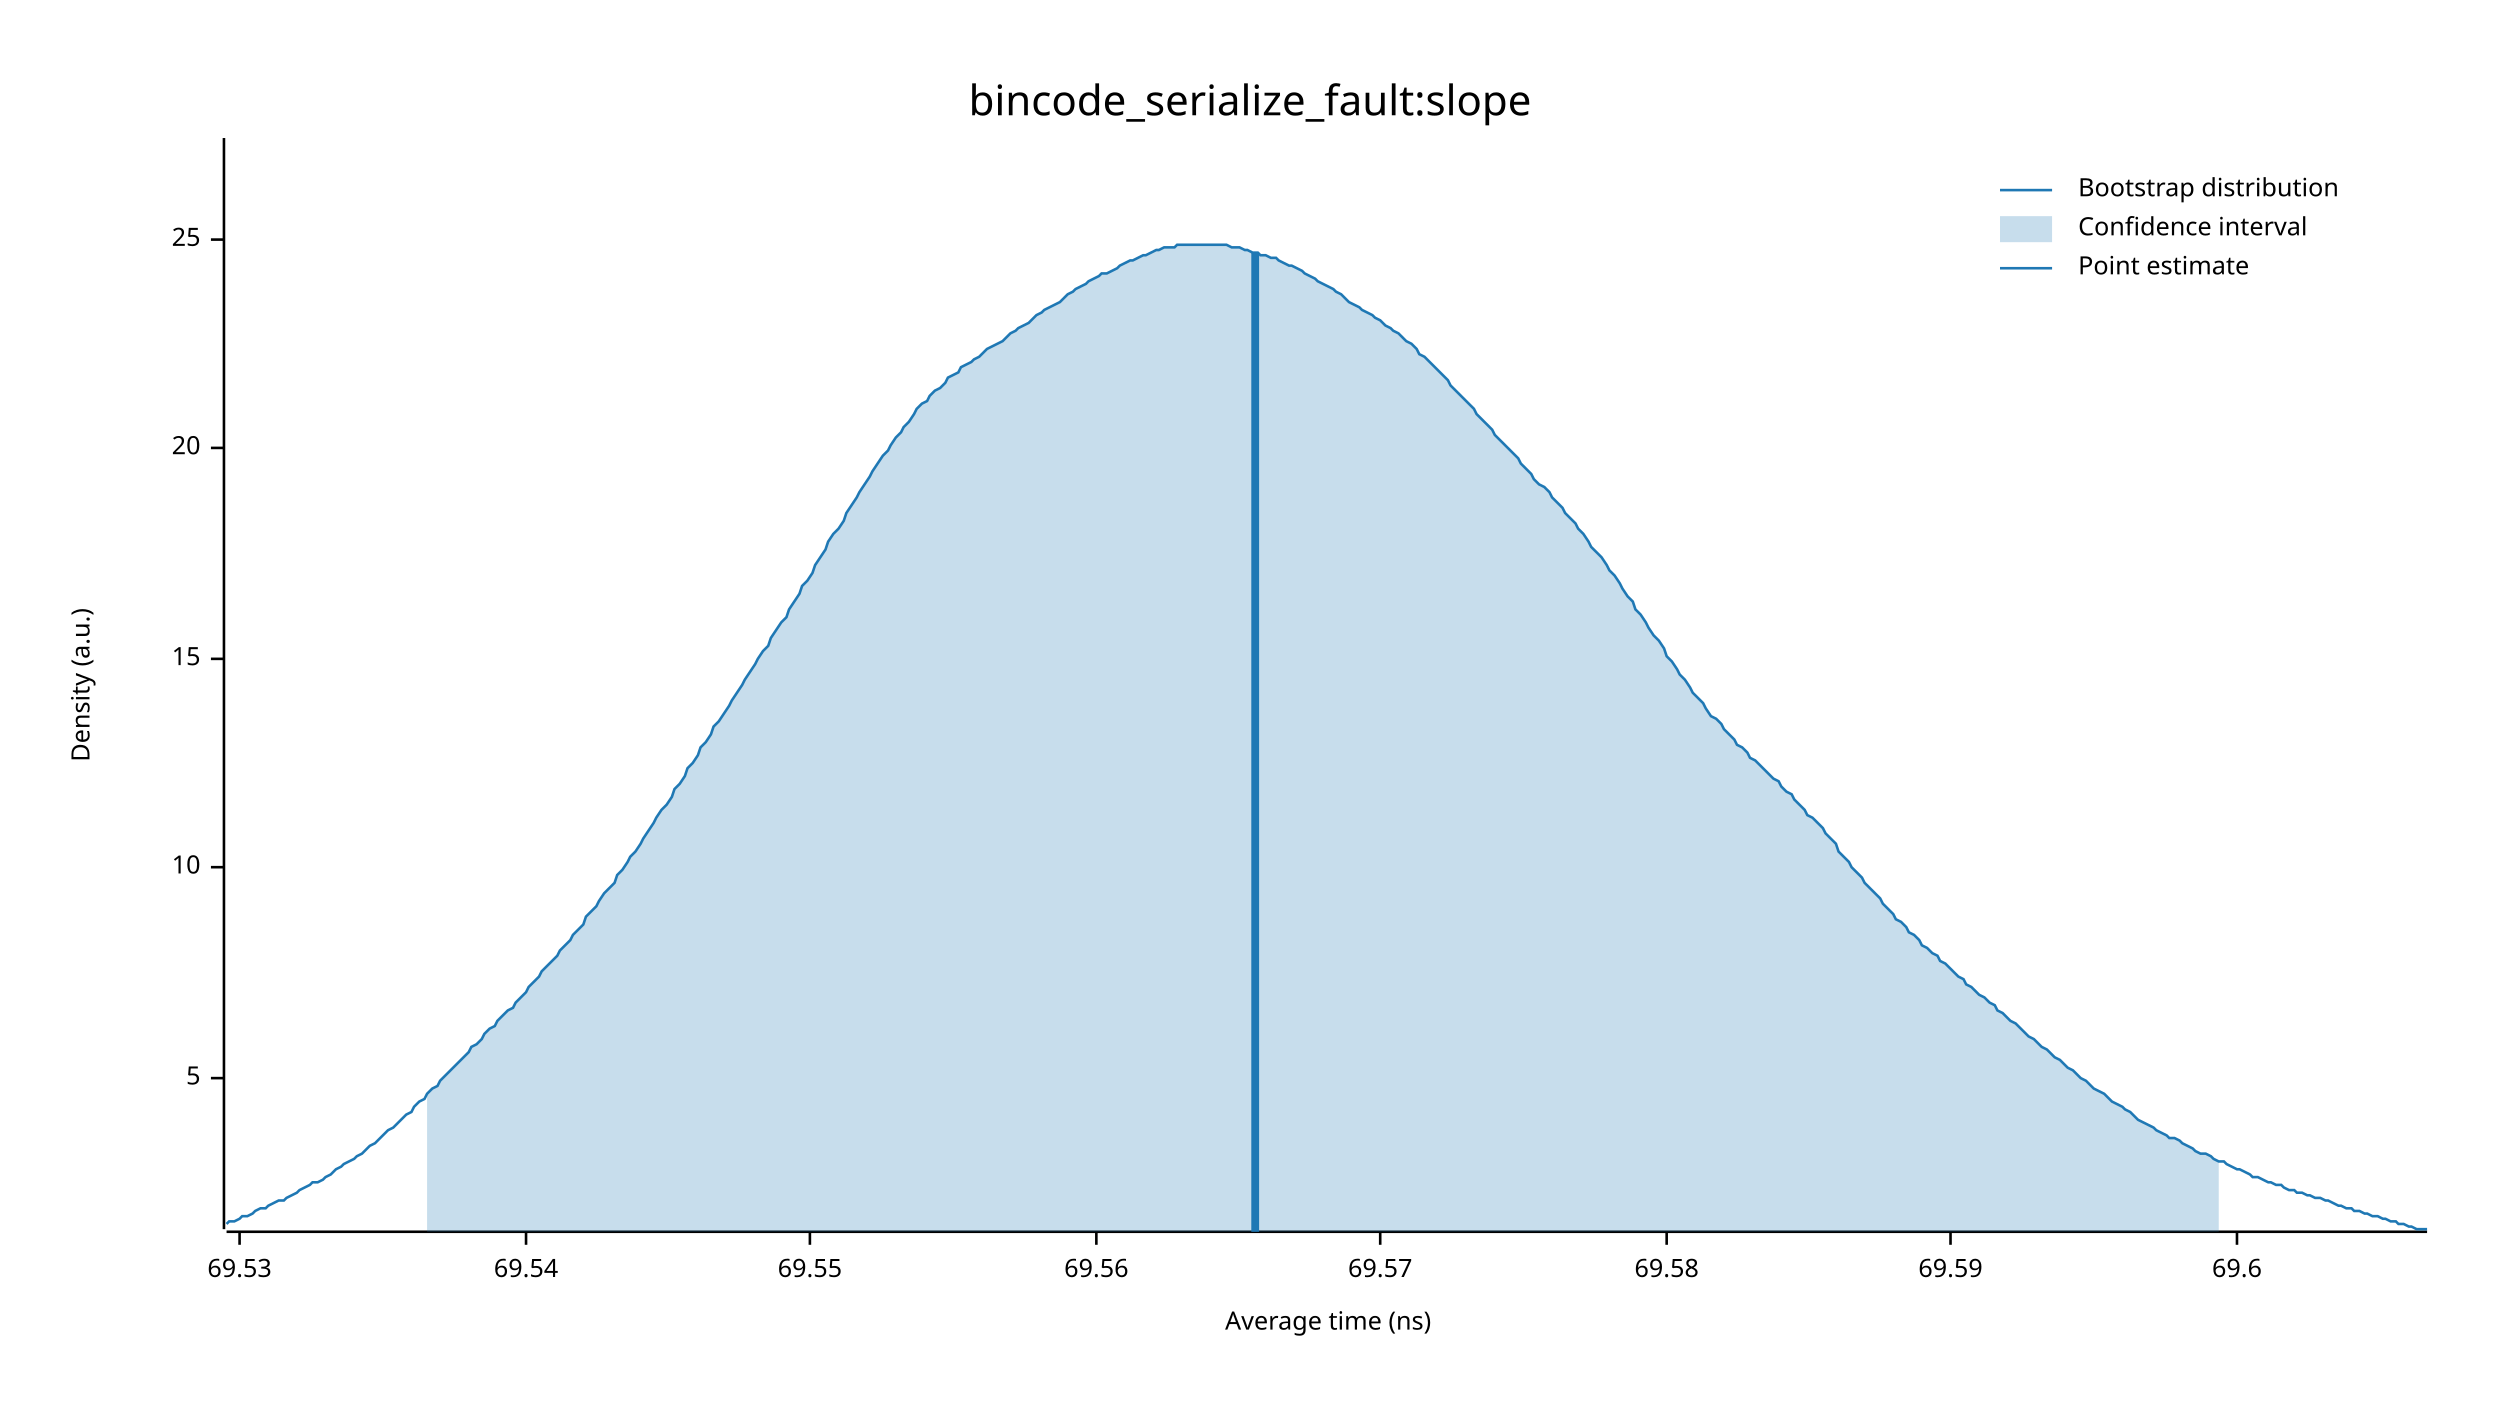
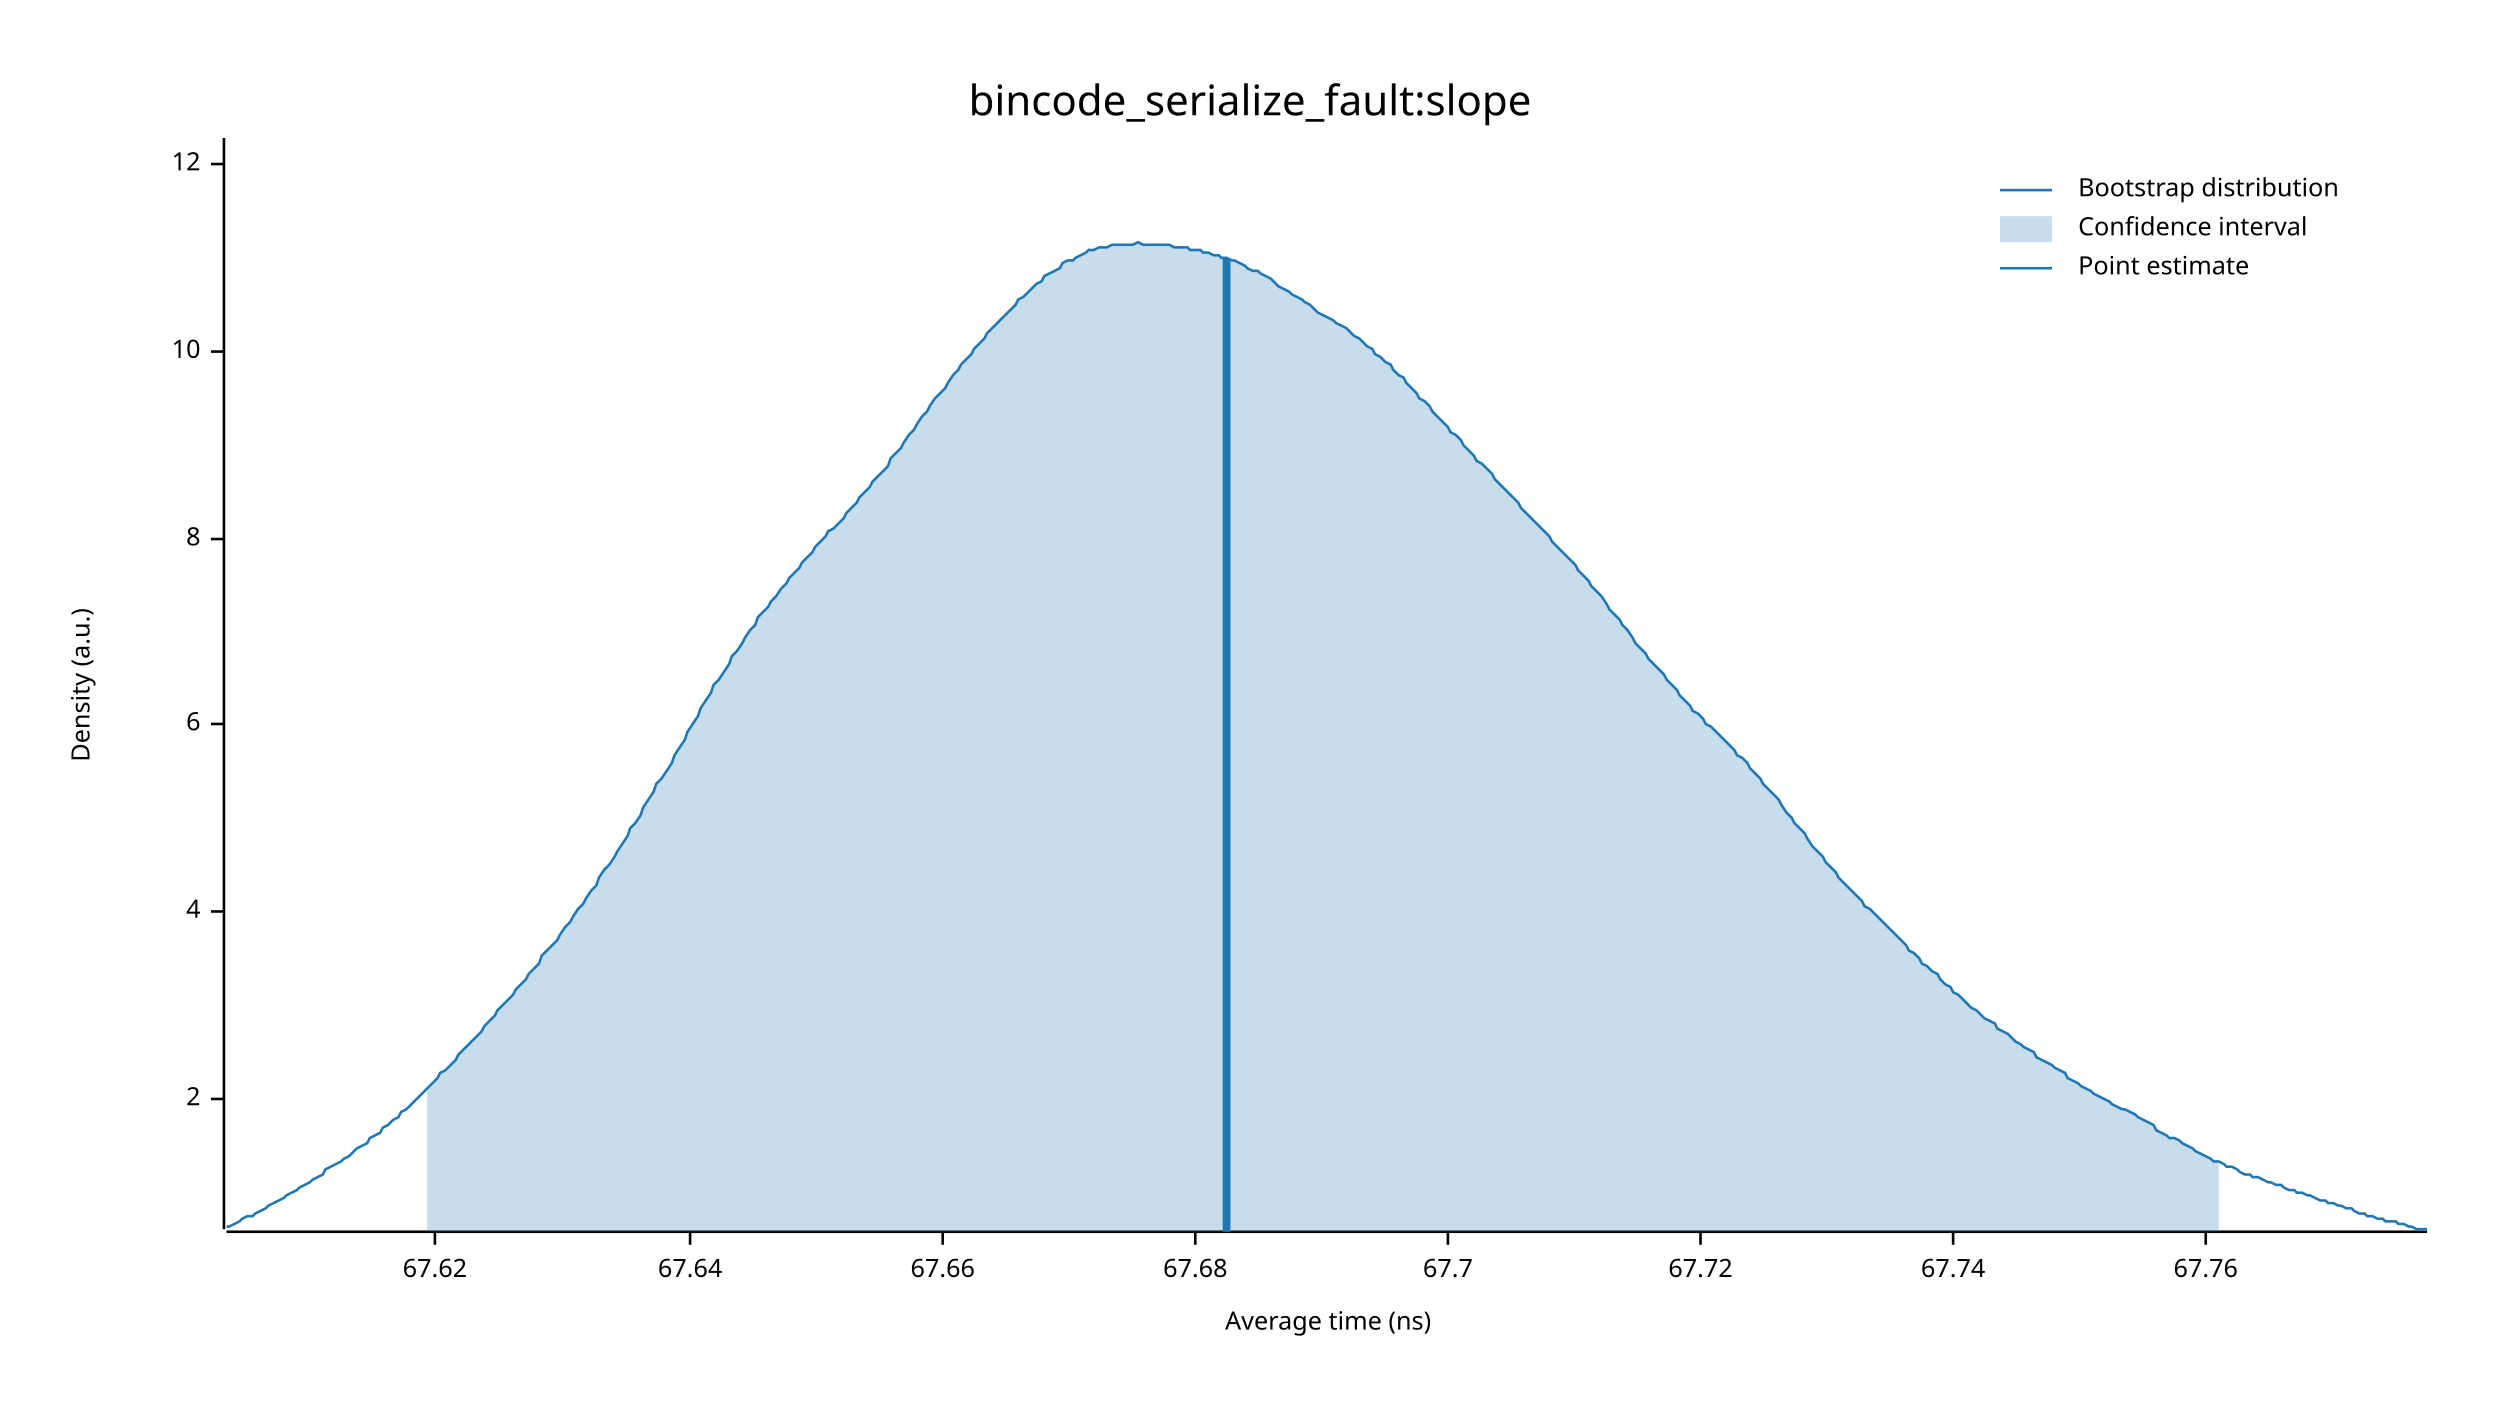
<svg xmlns="http://www.w3.org/2000/svg" width="960" height="540" viewBox="0 0 960 540">
  <text x="480" y="32" dy="0.76em" text-anchor="middle" font-family="sans-serif" font-size="16.129" opacity="1" fill="#000000">
bincode_serialize_fault:slope
</text>
  <text x="27" y="263" dy="0.76em" text-anchor="middle" font-family="sans-serif" font-size="9.677" opacity="1" fill="#000000" transform="rotate(270, 27, 263)">
Density (a.u.)
</text>
  <text x="510" y="513" dy="-0.5ex" text-anchor="middle" font-family="sans-serif" font-size="9.677" opacity="1" fill="#000000">
Average time (ns)
</text>
  <polyline fill="none" opacity="1" stroke="#000000" stroke-width="1" points="86,53 86,472 " />
-   <text x="77" y="414" dy="0.5ex" text-anchor="end" font-family="sans-serif" font-size="9.677" opacity="1" fill="#000000">
- 5
+   <text x="77" y="422" dy="0.5ex" text-anchor="end" font-family="sans-serif" font-size="9.677" opacity="1" fill="#000000">
+ 2
</text>
-   <polyline fill="none" opacity="1" stroke="#000000" stroke-width="1" points="81,414 86,414 " />
-   <text x="77" y="333" dy="0.5ex" text-anchor="end" font-family="sans-serif" font-size="9.677" opacity="1" fill="#000000">
+   <polyline fill="none" opacity="1" stroke="#000000" stroke-width="1" points="81,422 86,422 " />
+   <text x="77" y="350" dy="0.5ex" text-anchor="end" font-family="sans-serif" font-size="9.677" opacity="1" fill="#000000">
+ 4
+ </text>
+   <polyline fill="none" opacity="1" stroke="#000000" stroke-width="1" points="81,350 86,350 " />
+   <text x="77" y="278" dy="0.5ex" text-anchor="end" font-family="sans-serif" font-size="9.677" opacity="1" fill="#000000">
+ 6
+ </text>
+   <polyline fill="none" opacity="1" stroke="#000000" stroke-width="1" points="81,278 86,278 " />
+   <text x="77" y="207" dy="0.5ex" text-anchor="end" font-family="sans-serif" font-size="9.677" opacity="1" fill="#000000">
+ 8
+ </text>
+   <polyline fill="none" opacity="1" stroke="#000000" stroke-width="1" points="81,207 86,207 " />
+   <text x="77" y="135" dy="0.5ex" text-anchor="end" font-family="sans-serif" font-size="9.677" opacity="1" fill="#000000">
10
</text>
-   <polyline fill="none" opacity="1" stroke="#000000" stroke-width="1" points="81,333 86,333 " />
-   <text x="77" y="253" dy="0.5ex" text-anchor="end" font-family="sans-serif" font-size="9.677" opacity="1" fill="#000000">
- 15
+   <polyline fill="none" opacity="1" stroke="#000000" stroke-width="1" points="81,135 86,135 " />
+   <text x="77" y="63" dy="0.5ex" text-anchor="end" font-family="sans-serif" font-size="9.677" opacity="1" fill="#000000">
+ 12
</text>
-   <polyline fill="none" opacity="1" stroke="#000000" stroke-width="1" points="81,253 86,253 " />
-   <text x="77" y="172" dy="0.5ex" text-anchor="end" font-family="sans-serif" font-size="9.677" opacity="1" fill="#000000">
- 20
+   <polyline fill="none" opacity="1" stroke="#000000" stroke-width="1" points="81,63 86,63 " />
+   <polyline fill="none" opacity="1" stroke="#000000" stroke-width="1" points="87,473 932,473 " />
+   <text x="167" y="483" dy="0.76em" text-anchor="middle" font-family="sans-serif" font-size="9.677" opacity="1" fill="#000000">
+ 67.62
</text>
-   <polyline fill="none" opacity="1" stroke="#000000" stroke-width="1" points="81,172 86,172 " />
-   <text x="77" y="92" dy="0.5ex" text-anchor="end" font-family="sans-serif" font-size="9.677" opacity="1" fill="#000000">
- 25
+   <polyline fill="none" opacity="1" stroke="#000000" stroke-width="1" points="167,473 167,478 " />
+   <text x="265" y="483" dy="0.76em" text-anchor="middle" font-family="sans-serif" font-size="9.677" opacity="1" fill="#000000">
+ 67.64
</text>
-   <polyline fill="none" opacity="1" stroke="#000000" stroke-width="1" points="81,92 86,92 " />
-   <polyline fill="none" opacity="1" stroke="#000000" stroke-width="1" points="87,473 932,473 " />
-   <text x="92" y="483" dy="0.76em" text-anchor="middle" font-family="sans-serif" font-size="9.677" opacity="1" fill="#000000">
- 69.53
+   <polyline fill="none" opacity="1" stroke="#000000" stroke-width="1" points="265,473 265,478 " />
+   <text x="362" y="483" dy="0.76em" text-anchor="middle" font-family="sans-serif" font-size="9.677" opacity="1" fill="#000000">
+ 67.66
</text>
-   <polyline fill="none" opacity="1" stroke="#000000" stroke-width="1" points="92,473 92,478 " />
-   <text x="202" y="483" dy="0.76em" text-anchor="middle" font-family="sans-serif" font-size="9.677" opacity="1" fill="#000000">
- 69.54
+   <polyline fill="none" opacity="1" stroke="#000000" stroke-width="1" points="362,473 362,478 " />
+   <text x="459" y="483" dy="0.76em" text-anchor="middle" font-family="sans-serif" font-size="9.677" opacity="1" fill="#000000">
+ 67.68
</text>
-   <polyline fill="none" opacity="1" stroke="#000000" stroke-width="1" points="202,473 202,478 " />
-   <text x="311" y="483" dy="0.76em" text-anchor="middle" font-family="sans-serif" font-size="9.677" opacity="1" fill="#000000">
- 69.55
+   <polyline fill="none" opacity="1" stroke="#000000" stroke-width="1" points="459,473 459,478 " />
+   <text x="556" y="483" dy="0.76em" text-anchor="middle" font-family="sans-serif" font-size="9.677" opacity="1" fill="#000000">
+ 67.7
</text>
-   <polyline fill="none" opacity="1" stroke="#000000" stroke-width="1" points="311,473 311,478 " />
-   <text x="421" y="483" dy="0.76em" text-anchor="middle" font-family="sans-serif" font-size="9.677" opacity="1" fill="#000000">
- 69.56
+   <polyline fill="none" opacity="1" stroke="#000000" stroke-width="1" points="556,473 556,478 " />
+   <text x="653" y="483" dy="0.76em" text-anchor="middle" font-family="sans-serif" font-size="9.677" opacity="1" fill="#000000">
+ 67.72
</text>
-   <polyline fill="none" opacity="1" stroke="#000000" stroke-width="1" points="421,473 421,478 " />
-   <text x="530" y="483" dy="0.76em" text-anchor="middle" font-family="sans-serif" font-size="9.677" opacity="1" fill="#000000">
- 69.57
+   <polyline fill="none" opacity="1" stroke="#000000" stroke-width="1" points="653,473 653,478 " />
+   <text x="750" y="483" dy="0.76em" text-anchor="middle" font-family="sans-serif" font-size="9.677" opacity="1" fill="#000000">
+ 67.74
</text>
-   <polyline fill="none" opacity="1" stroke="#000000" stroke-width="1" points="530,473 530,478 " />
-   <text x="640" y="483" dy="0.76em" text-anchor="middle" font-family="sans-serif" font-size="9.677" opacity="1" fill="#000000">
- 69.58
+   <polyline fill="none" opacity="1" stroke="#000000" stroke-width="1" points="750,473 750,478 " />
+   <text x="847" y="483" dy="0.76em" text-anchor="middle" font-family="sans-serif" font-size="9.677" opacity="1" fill="#000000">
+ 67.76
</text>
-   <polyline fill="none" opacity="1" stroke="#000000" stroke-width="1" points="640,473 640,478 " />
-   <text x="749" y="483" dy="0.76em" text-anchor="middle" font-family="sans-serif" font-size="9.677" opacity="1" fill="#000000">
- 69.59
- </text>
-   <polyline fill="none" opacity="1" stroke="#000000" stroke-width="1" points="749,473 749,478 " />
-   <text x="859" y="483" dy="0.76em" text-anchor="middle" font-family="sans-serif" font-size="9.677" opacity="1" fill="#000000">
- 69.6
- </text>
-   <polyline fill="none" opacity="1" stroke="#000000" stroke-width="1" points="859,473 859,478 " />
-   <polyline fill="none" opacity="1" stroke="#1F78B4" stroke-width="1" points="87,470 88,469 90,469 92,468 93,467 95,467 97,466 98,465 100,464 102,464 103,463 105,462 107,461 109,461 110,460 112,459 114,458 115,457 117,456 119,455 120,454 122,454 124,453 125,452 127,451 129,449 131,448 132,447 134,446 136,445 137,444 139,443 141,441 142,440 144,439 146,437 147,436 149,434 151,433 153,431 154,430 156,428 158,427 159,425 161,423 163,422 164,420 166,418 168,417 169,415 171,413 173,411 175,409 176,408 178,406 180,404 181,402 183,401 185,399 186,397 188,395 190,394 191,392 193,390 195,388 197,387 198,385 200,383 202,381 203,379 205,377 207,375 208,373 210,371 212,369 214,367 215,365 217,363 219,361 220,359 222,357 224,355 225,352 227,350 229,348 230,346 232,343 234,341 236,339 237,336 239,334 241,331 242,329 244,327 246,324 247,322 249,319 251,316 252,314 254,311 256,309 258,306 259,303 261,301 263,298 264,295 266,293 268,290 269,287 271,285 273,282 274,279 276,277 278,274 280,271 281,269 283,266 285,263 286,261 288,258 290,255 291,253 293,250 295,248 296,245 298,242 300,239 302,237 303,234 305,231 307,228 308,225 310,223 312,220 313,217 315,214 317,211 318,208 320,205 322,203 324,200 325,197 327,194 329,191 330,189 332,186 334,183 335,181 337,178 339,175 341,173 342,171 344,168 346,166 347,164 349,162 351,159 352,157 354,155 356,154 357,152 359,150 361,149 363,147 364,145 366,144 368,143 369,141 371,140 373,139 374,138 376,137 378,135 379,134 381,133 383,132 385,131 386,130 388,128 390,127 391,126 393,125 395,124 396,123 398,121 400,120 401,119 403,118 405,117 407,116 408,115 410,113 412,112 413,111 415,110 417,109 418,108 420,107 422,106 423,105 425,105 427,104 429,103 430,102 432,101 434,100 435,100 437,99 439,98 440,98 442,97 444,96 445,96 447,95 449,95 451,95 452,94 454,94 456,94 457,94 459,94 461,94 462,94 464,94 466,94 468,94 469,94 471,94 473,95 474,95 476,95 478,96 479,96 481,97 483,97 484,98 486,98 488,99 490,99 491,100 493,101 495,102 496,102 498,103 500,104 501,105 503,106 505,107 506,108 508,109 510,110 512,111 513,112 515,113 517,115 518,116 520,117 522,118 523,119 525,120 527,121 528,122 530,123 532,125 534,126 535,127 537,128 539,130 540,131 542,132 544,134 545,136 547,137 549,139 550,140 552,142 554,144 556,146 557,148 559,150 561,152 562,153 564,155 566,157 567,159 569,161 571,163 573,165 574,167 576,169 578,171 579,172 581,174 583,176 584,178 586,180 588,182 589,184 591,186 593,187 595,189 596,191 598,193 600,195 601,197 603,199 605,201 606,203 608,205 610,208 611,210 613,212 615,214 617,217 618,219 620,221 622,224 623,226 625,229 627,231 628,234 630,236 632,239 633,241 635,244 637,246 639,249 640,252 642,254 644,257 645,259 647,261 649,264 650,266 652,268 654,270 655,272 657,275 659,276 661,278 662,280 664,282 666,284 667,286 669,287 671,289 672,291 674,292 676,294 677,295 679,297 681,299 683,300 684,302 686,304 688,305 689,307 691,309 693,311 694,313 696,314 698,316 700,318 701,320 703,322 705,324 706,327 708,329 710,331 711,333 713,335 715,337 716,339 718,341 720,343 722,345 723,347 725,349 727,351 728,353 730,354 732,356 733,358 735,359 737,361 738,363 740,364 742,366 744,367 745,369 747,370 749,372 750,373 752,375 754,376 755,378 757,379 759,381 760,382 762,383 764,385 766,386 767,388 769,389 771,391 772,392 774,393 776,395 777,396 779,398 781,399 782,400 784,402 786,403 788,405 789,406 791,407 793,409 794,410 796,411 798,413 799,414 801,415 803,417 804,418 806,419 808,420 810,422 811,423 813,424 815,425 816,426 818,427 820,429 821,430 823,431 825,432 827,433 828,434 830,435 832,436 833,437 835,437 837,438 838,439 840,440 842,441 843,442 845,443 847,443 849,444 850,445 852,446 854,446 855,447 857,448 859,449 860,449 862,450 864,451 865,452 867,452 869,453 871,454 872,454 874,455 876,455 877,456 879,457 881,457 882,458 884,458 886,459 887,459 889,460 891,460 893,461 894,461 896,462 898,463 899,463 901,464 903,464 904,465 906,465 908,466 909,466 911,467 913,467 915,468 916,468 918,469 920,469 921,470 923,470 925,471 926,471 928,472 930,472 932,472 " />
-   <polygon opacity="0.25" fill="#1F78B4" points="164,420 166,418 168,417 169,415 171,413 173,411 175,409 176,408 178,406 180,404 181,402 183,401 185,399 186,397 188,395 190,394 191,392 193,390 195,388 197,387 198,385 200,383 202,381 203,379 205,377 207,375 208,373 210,371 212,369 214,367 215,365 217,363 219,361 220,359 222,357 224,355 225,352 227,350 229,348 230,346 232,343 234,341 236,339 237,336 239,334 241,331 242,329 244,327 246,324 247,322 249,319 251,316 252,314 254,311 256,309 258,306 259,303 261,301 263,298 264,295 266,293 268,290 269,287 271,285 273,282 274,279 276,277 278,274 280,271 281,269 283,266 285,263 286,261 288,258 290,255 291,253 293,250 295,248 296,245 298,242 300,239 302,237 303,234 305,231 307,228 308,225 310,223 312,220 313,217 315,214 317,211 318,208 320,205 322,203 324,200 325,197 327,194 329,191 330,189 332,186 334,183 335,181 337,178 339,175 341,173 342,171 344,168 346,166 347,164 349,162 351,159 352,157 354,155 356,154 357,152 359,150 361,149 363,147 364,145 366,144 368,143 369,141 371,140 373,139 374,138 376,137 378,135 379,134 381,133 383,132 385,131 386,130 388,128 390,127 391,126 393,125 395,124 396,123 398,121 400,120 401,119 403,118 405,117 407,116 408,115 410,113 412,112 413,111 415,110 417,109 418,108 420,107 422,106 423,105 425,105 427,104 429,103 430,102 432,101 434,100 435,100 437,99 439,98 440,98 442,97 444,96 445,96 447,95 449,95 451,95 452,94 454,94 456,94 457,94 459,94 461,94 462,94 464,94 466,94 468,94 469,94 471,94 473,95 474,95 476,95 478,96 479,96 481,97 483,97 484,98 486,98 488,99 490,99 491,100 493,101 495,102 496,102 498,103 500,104 501,105 503,106 505,107 506,108 508,109 510,110 512,111 513,112 515,113 517,115 518,116 520,117 522,118 523,119 525,120 527,121 528,122 530,123 532,125 534,126 535,127 537,128 539,130 540,131 542,132 544,134 545,136 547,137 549,139 550,140 552,142 554,144 556,146 557,148 559,150 561,152 562,153 564,155 566,157 567,159 569,161 571,163 573,165 574,167 576,169 578,171 579,172 581,174 583,176 584,178 586,180 588,182 589,184 591,186 593,187 595,189 596,191 598,193 600,195 601,197 603,199 605,201 606,203 608,205 610,208 611,210 613,212 615,214 617,217 618,219 620,221 622,224 623,226 625,229 627,231 628,234 630,236 632,239 633,241 635,244 637,246 639,249 640,252 642,254 644,257 645,259 647,261 649,264 650,266 652,268 654,270 655,272 657,275 659,276 661,278 662,280 664,282 666,284 667,286 669,287 671,289 672,291 674,292 676,294 677,295 679,297 681,299 683,300 684,302 686,304 688,305 689,307 691,309 693,311 694,313 696,314 698,316 700,318 701,320 703,322 705,324 706,327 708,329 710,331 711,333 713,335 715,337 716,339 718,341 720,343 722,345 723,347 725,349 727,351 728,353 730,354 732,356 733,358 735,359 737,361 738,363 740,364 742,366 744,367 745,369 747,370 749,372 750,373 752,375 754,376 755,378 757,379 759,381 760,382 762,383 764,385 766,386 767,388 769,389 771,391 772,392 774,393 776,395 777,396 779,398 781,399 782,400 784,402 786,403 788,405 789,406 791,407 793,409 794,410 796,411 798,413 799,414 801,415 803,417 804,418 806,419 808,420 810,422 811,423 813,424 815,425 816,426 818,427 820,429 821,430 823,431 825,432 827,433 828,434 830,435 832,436 833,437 835,437 837,438 838,439 840,440 842,441 843,442 845,443 847,443 849,444 850,445 852,446 852,473 164,473 " />
-   <polyline fill="none" opacity="1" stroke="#1F78B4" stroke-width="3" points="482,473 482,97 " />
+   <polyline fill="none" opacity="1" stroke="#000000" stroke-width="1" points="847,473 847,478 " />
+   <polyline fill="none" opacity="1" stroke="#1F78B4" stroke-width="1" points="87,471 88,471 90,470 92,469 93,468 95,467 97,467 98,466 100,465 102,464 103,463 105,462 107,461 109,460 110,459 112,458 114,457 115,456 117,455 119,454 120,453 122,452 124,451 125,449 127,448 129,447 131,446 132,445 134,444 136,442 137,441 139,440 141,439 142,437 144,436 146,435 147,433 149,432 151,430 153,429 154,427 156,426 158,424 159,423 161,421 163,419 164,418 166,416 168,414 169,412 171,411 173,409 175,407 176,405 178,403 180,401 181,400 183,398 185,396 186,394 188,392 190,390 191,388 193,386 195,384 197,382 198,380 200,378 202,376 203,374 205,372 207,370 208,367 210,365 212,363 214,361 215,359 217,356 219,354 220,352 222,349 224,347 225,345 227,342 229,340 230,337 232,334 234,332 236,329 237,327 239,324 241,321 242,318 244,316 246,313 247,310 249,307 251,304 252,301 254,299 256,296 258,293 259,290 261,287 263,284 264,281 266,278 268,275 269,272 271,269 273,266 274,263 276,261 278,258 280,255 281,252 283,250 285,247 286,245 288,242 290,240 291,237 293,235 295,233 296,231 298,229 300,226 302,224 303,222 305,220 307,218 308,216 310,214 312,212 313,210 315,208 317,206 318,204 320,203 322,201 324,199 325,197 327,195 329,193 330,191 332,189 334,187 335,185 337,183 339,181 341,179 342,176 344,174 346,172 347,170 349,167 351,165 352,163 354,160 356,158 357,156 359,153 361,151 363,149 364,147 366,144 368,142 369,140 371,138 373,136 374,134 376,132 378,130 379,128 381,126 383,124 385,122 386,121 388,119 390,117 391,115 393,114 395,112 396,111 398,109 400,108 401,106 403,105 405,104 407,103 408,101 410,100 412,100 413,99 415,98 417,97 418,96 420,96 422,95 423,95 425,95 427,94 429,94 430,94 432,94 434,94 435,94 437,93 439,94 440,94 442,94 444,94 445,94 447,94 449,94 451,95 452,95 454,95 456,95 457,96 459,96 461,96 462,97 464,97 466,98 468,98 469,99 471,99 473,100 474,100 476,101 478,102 479,103 481,104 483,104 484,105 486,106 488,107 490,109 491,110 493,111 495,112 496,113 498,114 500,115 501,116 503,117 505,119 506,120 508,121 510,122 512,123 513,124 515,125 517,126 518,127 520,129 522,130 523,131 525,133 527,134 528,136 530,137 532,139 534,140 535,142 537,144 539,145 540,147 542,149 544,151 545,153 547,154 549,156 550,158 552,160 554,162 556,164 557,166 559,167 561,169 562,171 564,173 566,175 567,177 569,178 571,180 573,182 574,184 576,186 578,188 579,189 581,191 583,193 584,195 586,197 588,199 589,200 591,202 593,204 595,206 596,208 598,210 600,212 601,213 603,215 605,217 606,219 608,221 610,223 611,225 613,227 615,229 617,232 618,234 620,236 622,238 623,240 625,242 627,245 628,247 630,249 632,251 633,253 635,255 637,257 639,259 640,261 642,263 644,265 645,267 647,269 649,271 650,273 652,274 654,276 655,278 657,279 659,281 661,283 662,284 664,286 666,288 667,290 669,291 671,293 672,295 674,297 676,299 677,301 679,303 681,305 683,307 684,309 686,312 688,314 689,316 691,318 693,320 694,322 696,325 698,327 700,329 701,331 703,333 705,335 706,337 708,339 710,341 711,342 713,344 715,346 716,348 718,349 720,351 722,353 723,354 725,356 727,358 728,359 730,361 732,363 733,365 735,366 737,368 738,370 740,371 742,373 744,374 745,376 747,378 749,379 750,381 752,382 754,384 755,385 757,387 759,388 760,389 762,391 764,392 766,393 767,395 769,396 771,397 772,398 774,400 776,401 777,402 779,403 781,404 782,406 784,407 786,408 788,409 789,410 791,411 793,412 794,414 796,415 798,416 799,417 801,418 803,419 804,420 806,421 808,422 810,423 811,424 813,425 815,426 816,426 818,427 820,428 821,429 823,430 825,431 827,432 828,434 830,435 832,436 833,437 835,437 837,438 838,439 840,440 842,441 843,442 845,443 847,444 849,445 850,446 852,446 854,447 855,448 857,448 859,449 860,450 862,451 864,451 865,452 867,452 869,453 871,454 872,454 874,455 876,455 877,456 879,457 881,457 882,458 884,458 886,459 887,459 889,460 891,461 893,461 894,462 896,462 898,463 899,463 901,464 903,464 904,465 906,466 908,466 909,467 911,467 913,468 915,468 916,469 918,469 920,469 921,470 923,470 925,471 926,471 928,472 930,472 932,472 " />
+   <polygon opacity="0.25" fill="#1F78B4" points="164,418 166,416 168,414 169,412 171,411 173,409 175,407 176,405 178,403 180,401 181,400 183,398 185,396 186,394 188,392 190,390 191,388 193,386 195,384 197,382 198,380 200,378 202,376 203,374 205,372 207,370 208,367 210,365 212,363 214,361 215,359 217,356 219,354 220,352 222,349 224,347 225,345 227,342 229,340 230,337 232,334 234,332 236,329 237,327 239,324 241,321 242,318 244,316 246,313 247,310 249,307 251,304 252,301 254,299 256,296 258,293 259,290 261,287 263,284 264,281 266,278 268,275 269,272 271,269 273,266 274,263 276,261 278,258 280,255 281,252 283,250 285,247 286,245 288,242 290,240 291,237 293,235 295,233 296,231 298,229 300,226 302,224 303,222 305,220 307,218 308,216 310,214 312,212 313,210 315,208 317,206 318,204 320,203 322,201 324,199 325,197 327,195 329,193 330,191 332,189 334,187 335,185 337,183 339,181 341,179 342,176 344,174 346,172 347,170 349,167 351,165 352,163 354,160 356,158 357,156 359,153 361,151 363,149 364,147 366,144 368,142 369,140 371,138 373,136 374,134 376,132 378,130 379,128 381,126 383,124 385,122 386,121 388,119 390,117 391,115 393,114 395,112 396,111 398,109 400,108 401,106 403,105 405,104 407,103 408,101 410,100 412,100 413,99 415,98 417,97 418,96 420,96 422,95 423,95 425,95 427,94 429,94 430,94 432,94 434,94 435,94 437,93 439,94 440,94 442,94 444,94 445,94 447,94 449,94 451,95 452,95 454,95 456,95 457,96 459,96 461,96 462,97 464,97 466,98 468,98 469,99 471,99 473,100 474,100 476,101 478,102 479,103 481,104 483,104 484,105 486,106 488,107 490,109 491,110 493,111 495,112 496,113 498,114 500,115 501,116 503,117 505,119 506,120 508,121 510,122 512,123 513,124 515,125 517,126 518,127 520,129 522,130 523,131 525,133 527,134 528,136 530,137 532,139 534,140 535,142 537,144 539,145 540,147 542,149 544,151 545,153 547,154 549,156 550,158 552,160 554,162 556,164 557,166 559,167 561,169 562,171 564,173 566,175 567,177 569,178 571,180 573,182 574,184 576,186 578,188 579,189 581,191 583,193 584,195 586,197 588,199 589,200 591,202 593,204 595,206 596,208 598,210 600,212 601,213 603,215 605,217 606,219 608,221 610,223 611,225 613,227 615,229 617,232 618,234 620,236 622,238 623,240 625,242 627,245 628,247 630,249 632,251 633,253 635,255 637,257 639,259 640,261 642,263 644,265 645,267 647,269 649,271 650,273 652,274 654,276 655,278 657,279 659,281 661,283 662,284 664,286 666,288 667,290 669,291 671,293 672,295 674,297 676,299 677,301 679,303 681,305 683,307 684,309 686,312 688,314 689,316 691,318 693,320 694,322 696,325 698,327 700,329 701,331 703,333 705,335 706,337 708,339 710,341 711,342 713,344 715,346 716,348 718,349 720,351 722,353 723,354 725,356 727,358 728,359 730,361 732,363 733,365 735,366 737,368 738,370 740,371 742,373 744,374 745,376 747,378 749,379 750,381 752,382 754,384 755,385 757,387 759,388 760,389 762,391 764,392 766,393 767,395 769,396 771,397 772,398 774,400 776,401 777,402 779,403 781,404 782,406 784,407 786,408 788,409 789,410 791,411 793,412 794,414 796,415 798,416 799,417 801,418 803,419 804,420 806,421 808,422 810,423 811,424 813,425 815,426 816,426 818,427 820,428 821,429 823,430 825,431 827,432 828,434 830,435 832,436 833,437 835,437 837,438 838,439 840,440 842,441 843,442 845,443 847,444 849,445 850,446 852,446 852,473 164,473 " />
+   <polyline fill="none" opacity="1" stroke="#1F78B4" stroke-width="3" points="471,473 471,99 " />
  <text x="798" y="68" dy="0.76em" text-anchor="start" font-family="sans-serif" font-size="9.677" opacity="1" fill="#000000">
Bootstrap distribution
</text>
  <text x="798" y="83" dy="0.76em" text-anchor="start" font-family="sans-serif" font-size="9.677" opacity="1" fill="#000000">
Confidence interval
</text>
  <text x="798" y="98" dy="0.76em" text-anchor="start" font-family="sans-serif" font-size="9.677" opacity="1" fill="#000000">
Point estimate
</text>
  <polyline fill="none" opacity="1" stroke="#1F78B4" stroke-width="1" points="768,73 788,73 " />
  <rect x="768" y="83" width="20" height="10" opacity="0.25" fill="#1F78B4" stroke="none" />
  <polyline fill="none" opacity="1" stroke="#1F78B4" stroke-width="1" points="768,103 788,103 " />
</svg>
